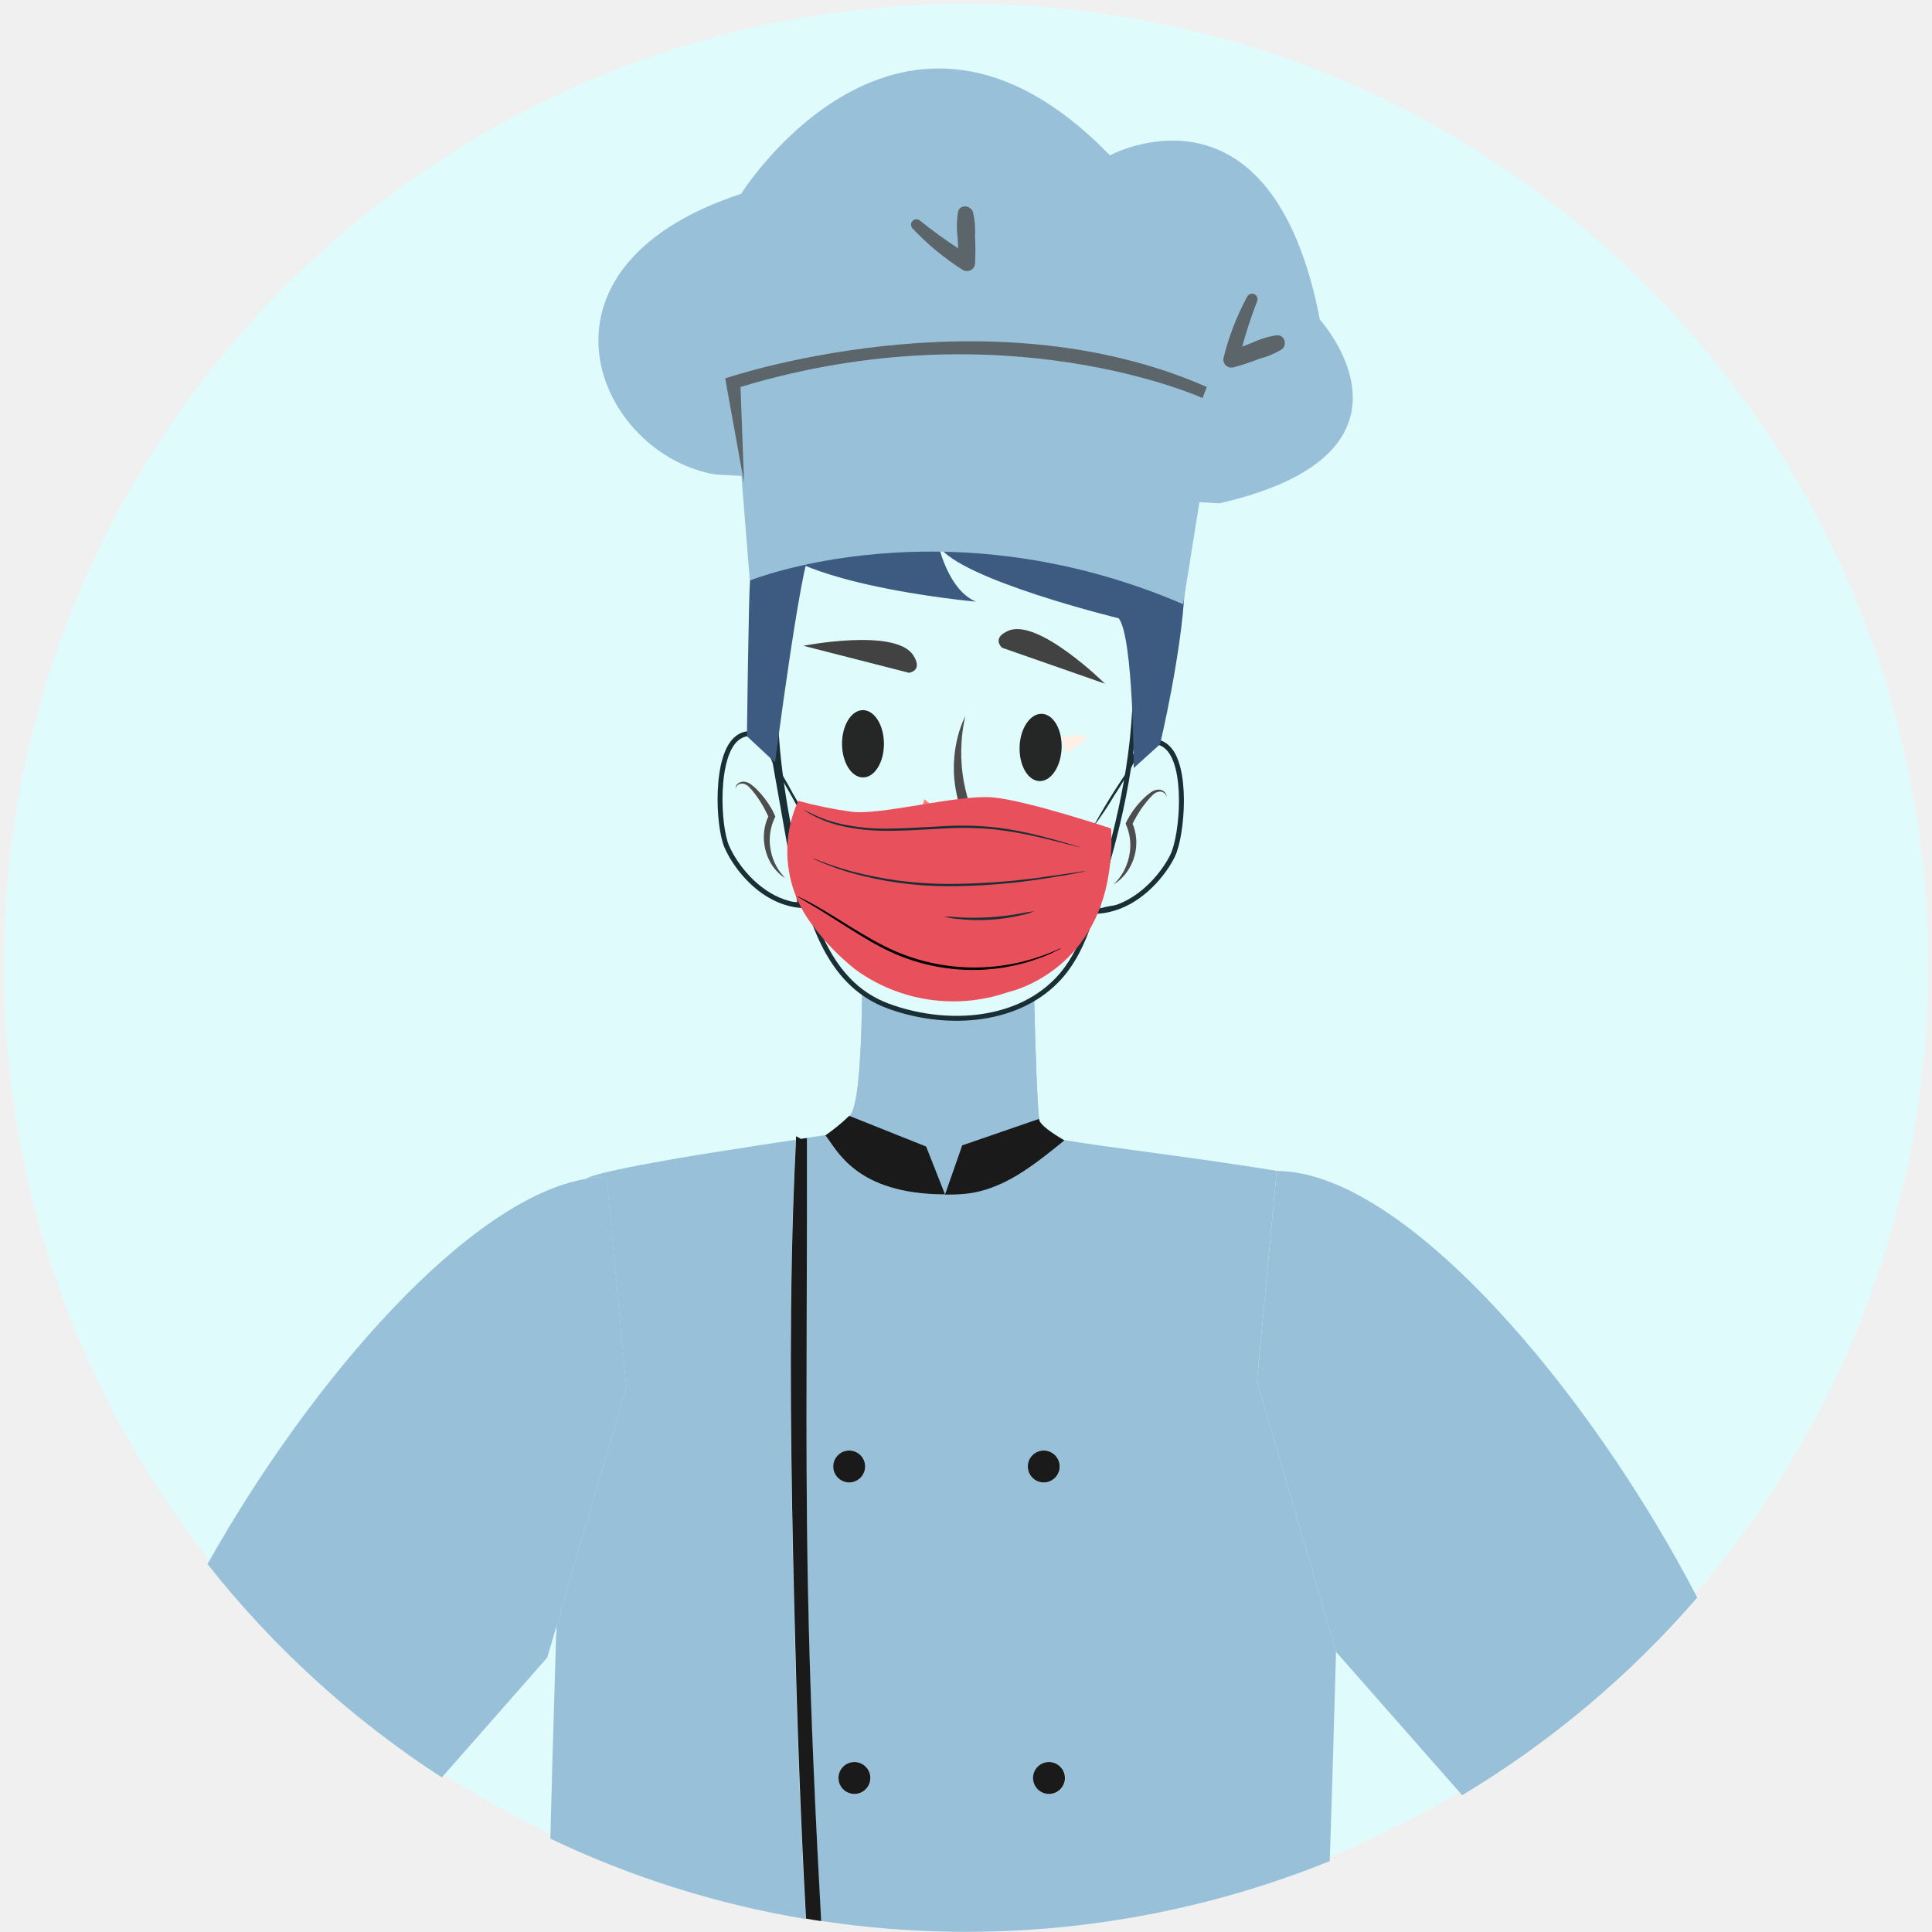
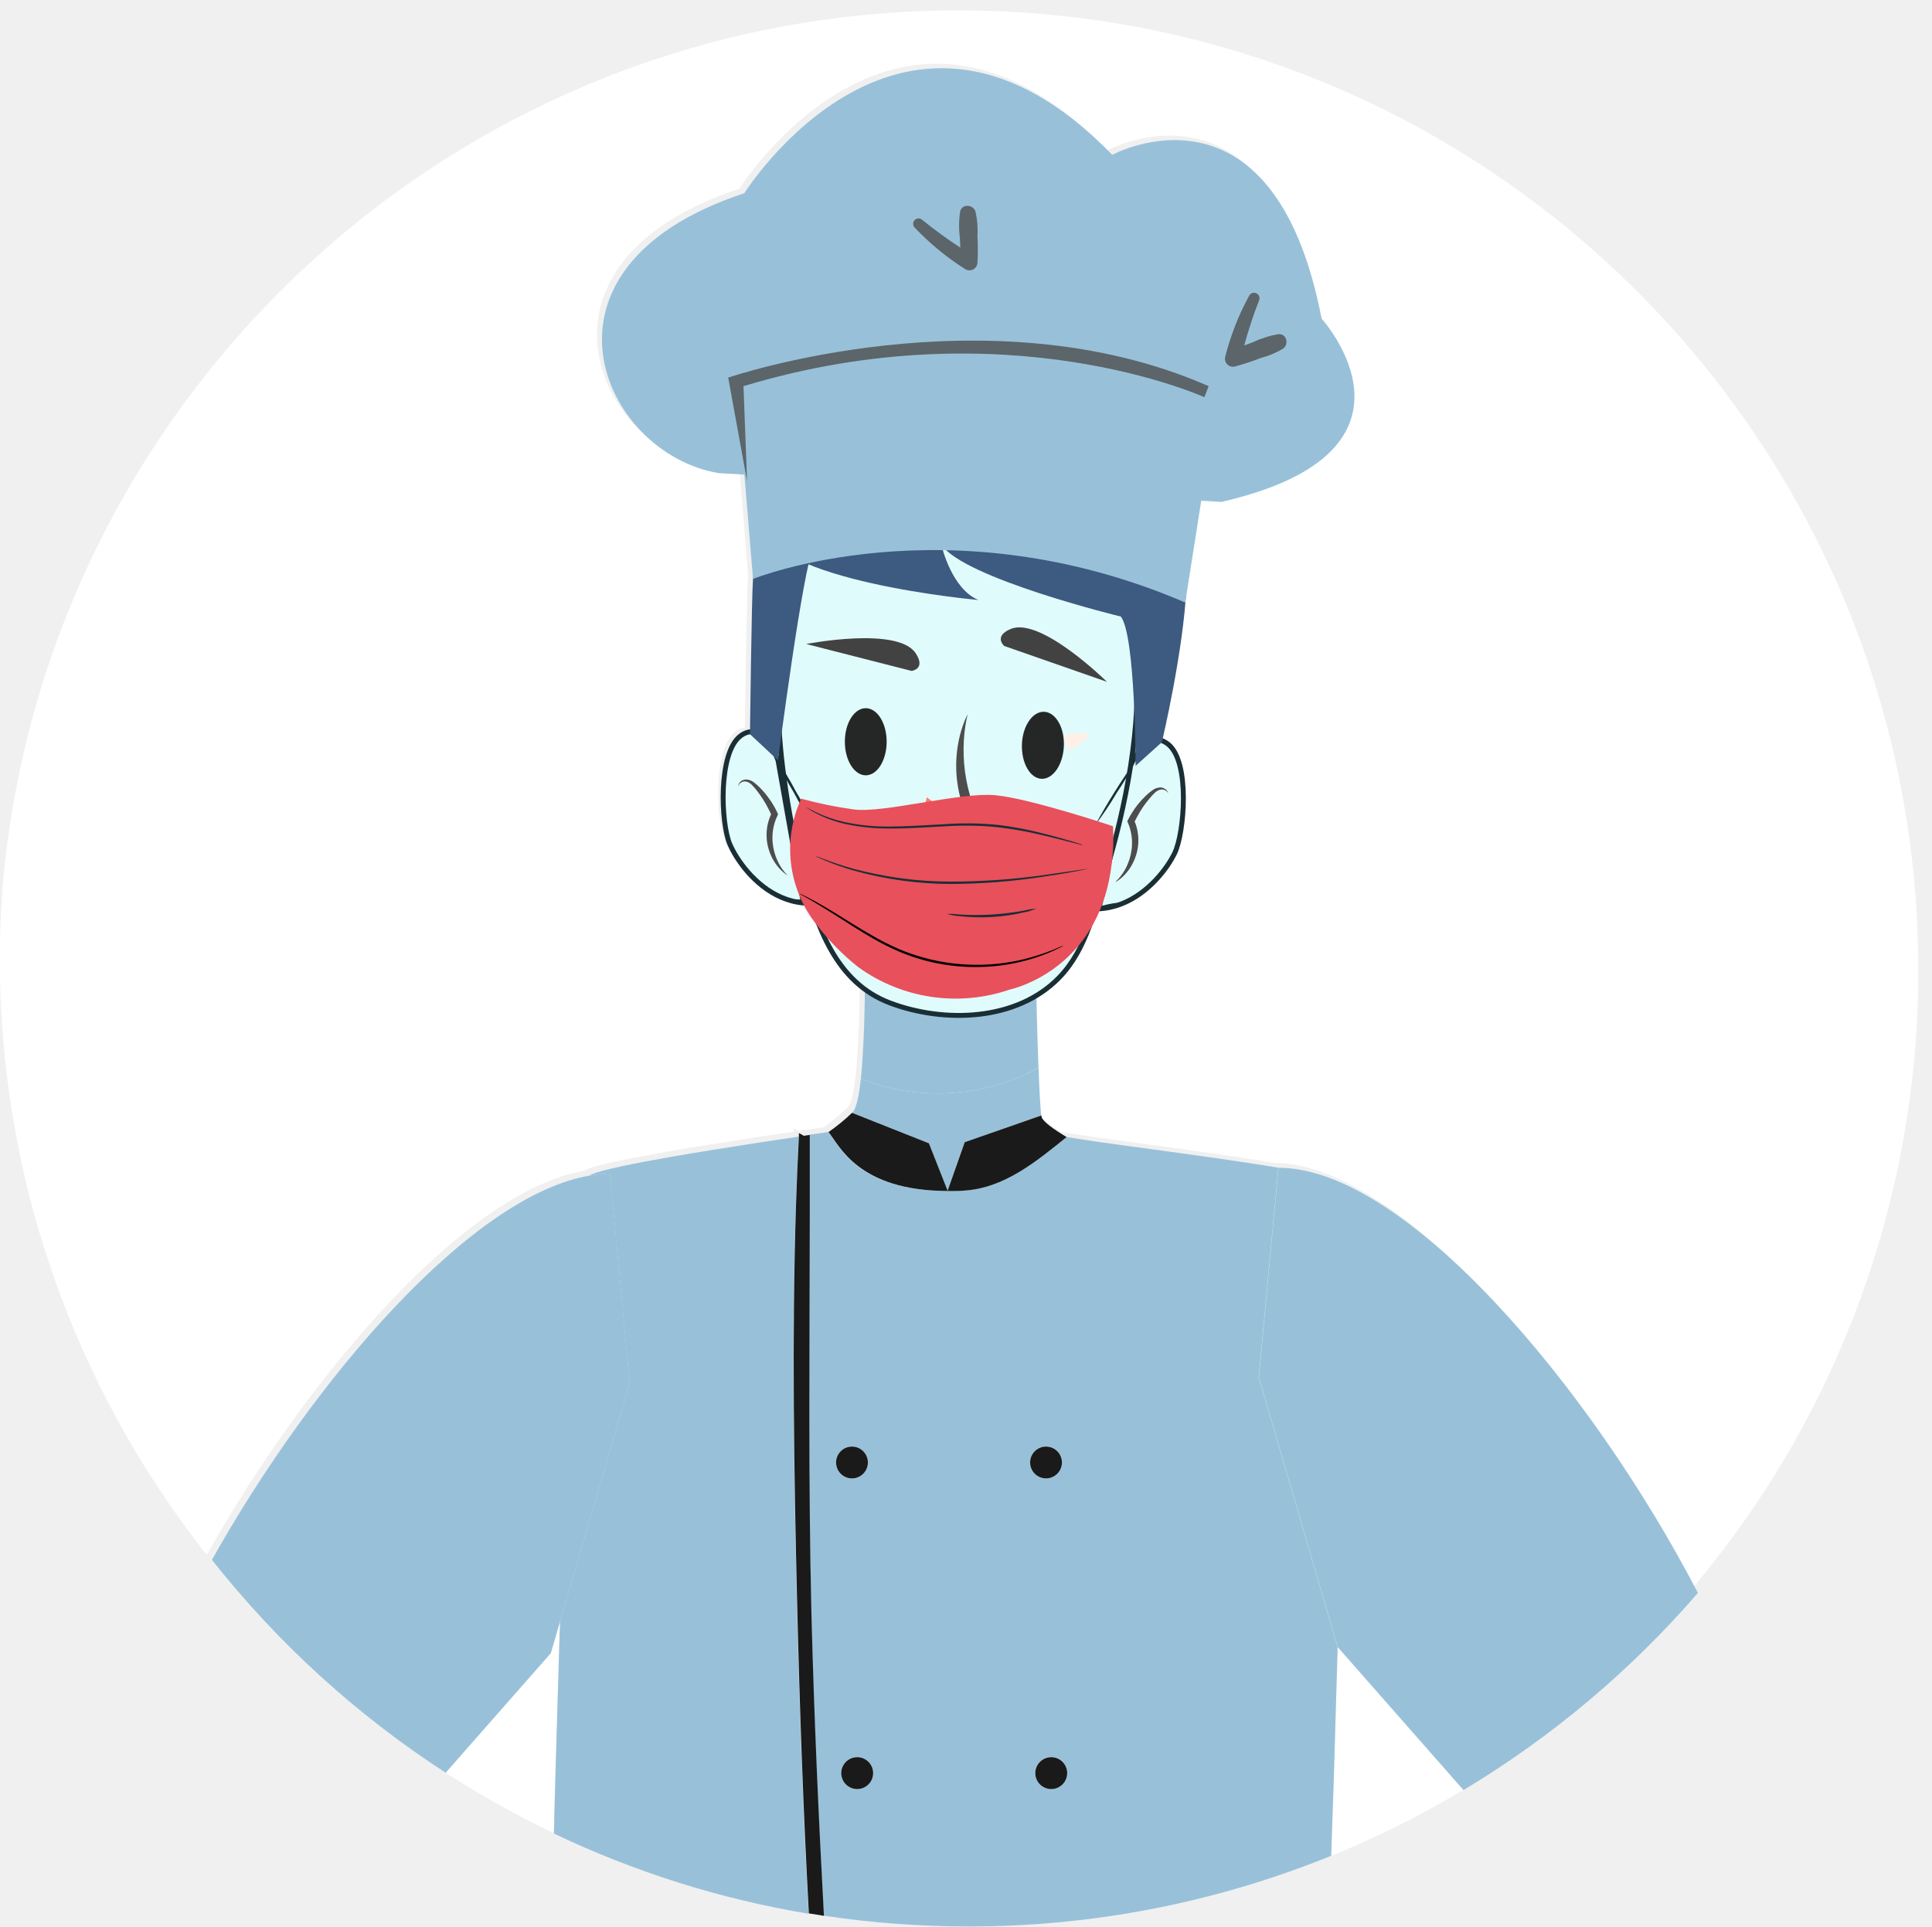
- <svg xmlns="http://www.w3.org/2000/svg" id="Layer_1" data-name="Layer 1" viewBox="0 0 392.37 392.37">
+ <svg xmlns="http://www.w3.org/2000/svg" id="Layer_1" data-name="Layer 1" viewBox="0 0 393.37 392.37">
  <defs>
-     <style>.cls-1,.cls-3{fill:#e0fbfc;}.cls-2{fill:#98c1d9;}.cls-3{stroke:#1a2e35;stroke-miterlimit:10;}.cls-11,.cls-4{fill:#4d4d4d;}.cls-5{fill:#fff;}.cls-6{fill:#252727;}.cls-7{fill:#fff0e7;}.cls-8{fill:#424242;}.cls-9{fill:#ff7d6f;}.cls-10{fill:#3d5a80;}.cls-11{opacity:0.8;}.cls-12{fill:#1a2e35;}.cls-13{fill:#f5f5f5;}.cls-14{fill:#e8505b;}.cls-15{fill:none;}.cls-16{fill:#1a1a1a;}</style>
+     <style>.cls-1{fill:#fff;}.cls-2{fill:none;}.cls-3{fill:#98c1d9;}.cls-4{fill:#1a1a1a;}.cls-5{fill:#e0fbfc;stroke:#1a2e35;stroke-miterlimit:10;}.cls-12,.cls-6{fill:#4d4d4d;}.cls-7{fill:#252727;}.cls-8{fill:#fff0e7;}.cls-9{fill:#424242;}.cls-10{fill:#ff7d6f;}.cls-11{fill:#3d5a80;}.cls-12{opacity:0.8;}.cls-13{fill:#1a2e35;}.cls-14{fill:#f5f5f5;}.cls-15{fill:#e8505b;}</style>
  </defs>
-   <circle class="cls-1" cx="196.19" cy="196.19" r="195.4" />
-   <path class="cls-2" d="M622,474.38c-23.87-4-40.74-41.88,5.23-57,0,0,32.36-51.65,74.91-7.81,0,0,32.76-17.81,42.63,33.36,0,0,24.53,27-20.39,37.31Z" transform="translate(-476.72 -378.02)" />
-   <path class="cls-3" d="M699.47,563.1c6.41-.34,11.27-4.92,13.94-8.83a20.06,20.06,0,0,0,1.46-2.48c2-4.11,3.21-18.61-1.32-22.21-3.17-2.51-5.72.8-7,3h0a16.22,16.22,0,0,0-.83,1.68Z" transform="translate(-476.72 -378.02)" />
-   <path class="cls-4" d="M702.86,557.65l.21-.14c.14-.09.36-.22.62-.42a9.42,9.42,0,0,0,1.91-2,10.66,10.66,0,0,0,1.67-3.81,10.08,10.08,0,0,0-.23-5.14,4.57,4.57,0,0,0-.24-.65l-.06-.16v0h0s0,0,0,0l.06-.14.14-.27.28-.53a22.63,22.63,0,0,1,1.2-2c.42-.61.84-1.16,1.26-1.67a12.37,12.37,0,0,1,1.23-1.32,2.31,2.31,0,0,1,1.22-.61,1.52,1.52,0,0,1,1,.26,1.19,1.19,0,0,1,.43.54,2.12,2.12,0,0,1,.05.25,1.71,1.71,0,0,0,0-.26,1.19,1.19,0,0,0-.35-.68,1.74,1.74,0,0,0-1.14-.52,2.73,2.73,0,0,0-1.6.5,10.32,10.32,0,0,0-1.49,1.23,19.88,19.88,0,0,0-1.49,1.62,18,18,0,0,0-1.4,2c-.11.18-.22.37-.32.56l-.16.28-.2.41-.14.28a1.82,1.82,0,0,0,.11.3l.17.42a4.77,4.77,0,0,1,.2.57,10.52,10.52,0,0,1,.38,4.55,11.59,11.59,0,0,1-1.14,3.66,10.73,10.73,0,0,1-1.49,2.18c-.21.24-.4.4-.51.53Z" transform="translate(-476.72 -378.02)" />
-   <path class="cls-3" d="M639.27,561.91c-6.38-.59-11.06-5.37-13.57-9.37a20.2,20.2,0,0,1-1.36-2.54c-1.85-4.18-2.48-18.73,2.19-22.14,3.27-2.39,5.69,1,6.84,3.29h0a14.17,14.17,0,0,1,.76,1.71Z" transform="translate(-476.72 -378.02)" />
-   <path class="cls-4" d="M636.11,556.33l-.21-.15c-.14-.1-.35-.23-.6-.44a9.72,9.72,0,0,1-1.83-2.07A10.58,10.58,0,0,1,632,549.8a10.19,10.19,0,0,1,.42-5.13,5.11,5.11,0,0,1,.27-.64l.07-.16v0h0s0,0,0,0l-.06-.14-.13-.28c-.08-.18-.17-.36-.26-.54a22.21,22.21,0,0,0-1.12-2c-.39-.62-.79-1.2-1.19-1.72a12,12,0,0,0-1.17-1.36,2.34,2.34,0,0,0-1.2-.66,1.5,1.5,0,0,0-1,.22,1.15,1.15,0,0,0-.45.52,1.56,1.56,0,0,0-.06.24,1.26,1.26,0,0,1,0-.26,1.15,1.15,0,0,1,.37-.66,1.8,1.8,0,0,1,1.16-.47,2.7,2.7,0,0,1,1.58.56,10,10,0,0,1,1.44,1.29,17.49,17.49,0,0,1,1.43,1.67,19.52,19.52,0,0,1,1.32,2l.3.57.14.29.19.41.13.29a2.52,2.52,0,0,1-.12.29l-.19.42a4.66,4.66,0,0,0-.22.56,10.62,10.62,0,0,0-.56,4.54,11.42,11.42,0,0,0,1,3.69,10.57,10.57,0,0,0,1.41,2.24c.19.25.37.42.48.55Z" transform="translate(-476.72 -378.02)" />
-   <path class="cls-2" d="M692.91,609.58c-6.24,5-12.8,10.45-21,10.91-1.13.07-2.2.09-3.24.09-18.22,0-22-9.17-24.28-12a39.41,39.41,0,0,0,4.79-3.91l.05-.05c.82-.54,1.41-3.31,1.78-6.9.92-8.49.83-21.71.83-21.71l34.79.35s.24,10.65.57,19.1c.17,4.52.37,8.44.56,9.71a2,2,0,0,0,.09.37C688.17,606.49,690.06,607.91,692.91,609.58Z" transform="translate(-476.72 -378.02)" />
-   <path class="cls-2" d="M651,597.74a43,43,0,0,0,36.18-2.27c-.32-8.45-.55-19.1-.55-19.1L651.8,576S651.9,589.25,651,597.74Z" transform="translate(-476.72 -378.02)" />
-   <path class="cls-3" d="M635.37,536.62a162.57,162.57,0,0,0,3.82,19.32c2.8,10.71,6.68,22.18,17.76,26.34s25.75,3.76,34.43-5.19c5.58-5.76,7.29-14.06,9.54-21.53,7.85-25.93,13.77-66.59-16.15-80.54-10.65-5-24.45-6.22-34.75.32-9,5.72-13.21,15.67-14.72,26.05A127.53,127.53,0,0,0,635.37,536.62Z" transform="translate(-476.72 -378.02)" />
-   <path class="cls-5" d="M651.57,556.19s14.21-3.16,36.14,3.9c0,0-7.25,15-20.26,12.8S651.57,556.19,651.57,556.19Z" transform="translate(-476.72 -378.02)" />
-   <path class="cls-6" d="M692.32,530c-.15,3.77-2.18,6.75-4.53,6.65s-4.13-3.23-4-7,2.19-6.75,4.53-6.66S692.48,526.2,692.32,530Z" transform="translate(-476.72 -378.02)" />
-   <path class="cls-7" d="M692.2,527.81a9.75,9.75,0,0,1,5.32-.18,9.78,9.78,0,0,1-4.23,3.22" transform="translate(-476.72 -378.02)" />
-   <path class="cls-6" d="M647.73,529.09c0,3.77,1.92,6.83,4.27,6.82s4.25-3.07,4.24-6.84-1.92-6.83-4.27-6.83S647.72,525.31,647.73,529.09Z" transform="translate(-476.72 -378.02)" />
-   <path class="cls-7" d="M652,530.33" transform="translate(-476.72 -378.02)" />
-   <path class="cls-7" d="M642.63,526.54" transform="translate(-476.72 -378.02)" />
-   <path class="cls-8" d="M701.13,516.87s-13.5-13.34-19.6-10.76c-3.56,1.51-1.3,3.46-1.3,3.46Z" transform="translate(-476.72 -378.02)" />
-   <path class="cls-8" d="M639.87,509.17s18.63-3.64,22.29,1.88c2.13,3.23-.83,3.61-.83,3.61Z" transform="translate(-476.72 -378.02)" />
-   <path class="cls-9" d="M675.73,548l-1.93-3.86a16,16,0,0,1-9.35-3.8,12,12,0,0,0-.53,3.29,4.61,4.61,0,0,0,1.11,3.08,5.82,5.82,0,0,0,2.72,1.43A14.35,14.35,0,0,0,675.73,548Z" transform="translate(-476.72 -378.02)" />
-   <path class="cls-4" d="M664.46,546.56a10.53,10.53,0,0,0,1.21.86,12.71,12.71,0,0,0,3.79,1.55,13.21,13.21,0,0,0,2.87.34,12.84,12.84,0,0,0,4.13-.64l.37-.1c.06,0,.16,0,.17-.06l-.08-.15-.35-.61-.73-1.29a4.76,4.76,0,0,1-.27-.5l-.19-.39-.39-.77c-.47-1.08-1-2.19-1.33-3.37A33,33,0,0,1,672,528.81a31.09,31.09,0,0,1,.47-3.94c.19-.91.29-1.44.29-1.44l-.6,1.35a24.45,24.45,0,0,0-1.17,3.89,25.57,25.57,0,0,0,2.28,17l.85,1.47c0,.09.29.32.23.35a7.32,7.32,0,0,1-2.06.44,13.07,13.07,0,0,1-2.64,0,14.14,14.14,0,0,1-3.81-.82C664.93,546.8,664.46,546.56,664.46,546.56Z" transform="translate(-476.72 -378.02)" />
-   <path class="cls-10" d="M630.88,484.59c1,11.78,44.06,15.62,44.06,15.62-5.42-2.22-7.45-10.75-7.57-11.28,4.48,6.86,36.55,14.66,36.55,14.66,3,3.84,3.05,30.41,3.05,30.41l5.35-4.84s4.43-18.6,5-31.65c.2-5-.17-9.26-1.61-11.24-5.17-7.08-23-17-40.48-20.74-14.43-3.08-35.85,3.88-42.36,13A9.14,9.14,0,0,0,630.88,484.59Z" transform="translate(-476.72 -378.02)" />
-   <path class="cls-10" d="M633.88,484.85s-4.56,7.49-4.84,11.07-.63,31.61-.63,31.61l5.72,5.34s5.08-39.52,7.26-43.47S633.88,484.85,633.88,484.85Z" transform="translate(-476.72 -378.02)" />
-   <path class="cls-2" d="M629,495.92s39.54-16,88,4.8L723,463.2s-52.26-24.22-96.92-3.73Z" transform="translate(-476.72 -378.02)" />
-   <path class="cls-11" d="M627.82,476,624,454.87s52.78-18.06,97.81,1.74l-.87,2.25s-40.38-18.4-93.83-2.25l.72,19.37Z" transform="translate(-476.72 -378.02)" />
-   <path class="cls-11" d="M737,449a17.61,17.61,0,0,1-4.58,1.91,47.17,47.17,0,0,1-5.16,1.7,1.63,1.63,0,0,1-2.06-1.88A53.24,53.24,0,0,1,730,438.28a1.1,1.1,0,0,1,2,1,93.26,93.26,0,0,0-3,9.12l1.85-.7a19,19,0,0,1,5.14-1.6C737.7,446,738.19,448.16,737,449Z" transform="translate(-476.72 -378.02)" />
-   <path class="cls-11" d="M674.33,421.12a17.36,17.36,0,0,1,.41,4.94,49.36,49.36,0,0,1,0,5.44,1.64,1.64,0,0,1-2.43,1.38A53,53,0,0,1,662,424.36a1.1,1.1,0,0,1,1.55-1.55,90.18,90.18,0,0,0,7.76,5.64l-.09-2a19,19,0,0,1,.06-5.38C671.62,419.45,673.88,419.67,674.33,421.12Z" transform="translate(-476.72 -378.02)" />
-   <path class="cls-12" d="M641.41,546.17a64.22,64.22,0,0,1-4.08-6.75,65.48,65.48,0,0,1-3.66-7,65.07,65.07,0,0,1,4.08,6.76A68.29,68.29,0,0,1,641.41,546.17Z" transform="translate(-476.72 -378.02)" />
-   <path class="cls-12" d="M643.87,562.06a17.55,17.55,0,0,1-4.17-.19,18.15,18.15,0,0,1-4.13-.66,18.21,18.21,0,0,1,4.17.19A18.83,18.83,0,0,1,643.87,562.06Z" transform="translate(-476.72 -378.02)" />
-   <path class="cls-12" d="M698.7,546a65.68,65.68,0,0,0,4.4-6.55,66.82,66.82,0,0,0,4-6.81A131.15,131.15,0,0,0,698.7,546Z" transform="translate(-476.72 -378.02)" />
-   <path class="cls-12" d="M695.34,564.12a19.2,19.2,0,0,0,4.09-.9,18.58,18.58,0,0,0,4-1.37,18.89,18.89,0,0,0-4.09.91A18.26,18.26,0,0,0,695.34,564.12Z" transform="translate(-476.72 -378.02)" />
-   <path class="cls-13" d="M702.38,566.54" transform="translate(-476.72 -378.02)" />
-   <path class="cls-14" d="M638.84,540.67h0a24.59,24.59,0,0,0,3.06,25.46,47.19,47.19,0,0,0,8.57,8.81,33.82,33.82,0,0,0,30.92,4.59s15.38-3.14,19.84-20.73a43.12,43.12,0,0,0,1.15-12.52s-16.91-5.66-24-6.31-22.8,3.71-28.78,2.9A84,84,0,0,1,638.84,540.67Z" transform="translate(-476.72 -378.02)" />
-   <path d="M692.24,570.6a3.44,3.44,0,0,1-.51.29l-1.52.75A39.16,39.16,0,0,1,675.29,575a40.12,40.12,0,0,1-16.69-3.21,49.76,49.76,0,0,1-4.9-2.47c-3-1.73-5.68-3.48-7.91-4.89s-4.06-2.53-5.34-3.25L639,560.3a2.22,2.22,0,0,1-.51-.32,4.14,4.14,0,0,1,.55.23c.35.16.87.41,1.52.75,1.31.68,3.17,1.74,5.42,3.13s4.91,3.09,7.94,4.79a52.62,52.62,0,0,0,4.87,2.43,42.15,42.15,0,0,0,5.49,1.87,40.82,40.82,0,0,0,20,.17,42.68,42.68,0,0,0,5.85-1.89l1.55-.66A2,2,0,0,1,692.24,570.6Z" transform="translate(-476.72 -378.02)" />
-   <path class="cls-12" d="M697.2,554.94a2.29,2.29,0,0,1-.56.15l-1.61.32c-1.4.27-3.43.63-5.95,1A125.54,125.54,0,0,1,669.2,558a73.2,73.2,0,0,1-19.73-2.74,54.22,54.22,0,0,1-5.7-2c-.66-.27-1.16-.52-1.5-.67a2.7,2.7,0,0,1-.51-.27,2.52,2.52,0,0,1,.55.18c.35.13.86.35,1.53.59,1.33.51,3.27,1.18,5.72,1.86a77.3,77.3,0,0,0,19.65,2.59A138.17,138.17,0,0,0,689,556.09l6-.86,1.63-.24A4.76,4.76,0,0,1,697.2,554.94Z" transform="translate(-476.72 -378.02)" />
-   <path class="cls-12" d="M696.18,550.11a2.21,2.21,0,0,1-.58-.11l-1.63-.4c-1.41-.36-3.44-.91-6-1.5a80.52,80.52,0,0,0-9-1.61,65.83,65.83,0,0,0-11.14-.18c-4,.21-7.75.48-11.2.43a40,40,0,0,1-9.11-1,24.64,24.64,0,0,1-5.79-2.15c-.64-.36-1.13-.64-1.45-.87a2.7,2.7,0,0,1-.47-.34s.7.4,2,1a26.38,26.38,0,0,0,5.79,2,41.53,41.53,0,0,0,9,.93c3.43,0,7.2-.26,11.17-.47a63.56,63.56,0,0,1,11.22.23,70.62,70.62,0,0,1,9,1.72c2.53.63,4.55,1.22,5.94,1.64l1.61.49A4.47,4.47,0,0,1,696.18,550.11Z" transform="translate(-476.72 -378.02)" />
-   <path class="cls-12" d="M686.75,563.08a12.15,12.15,0,0,1-2.6.8,38.31,38.31,0,0,1-13,.76,11.05,11.05,0,0,1-2.67-.49,23.46,23.46,0,0,1,2.7.16,52.84,52.84,0,0,0,6.5,0,53.79,53.79,0,0,0,6.44-.79A20.72,20.72,0,0,1,686.75,563.08Z" transform="translate(-476.72 -378.02)" />
-   <path class="cls-15" d="M747.32,739c-.13,3.65-.24,7.29-.35,10.93q-.09,3-.2,6a194.91,194.91,0,0,0,26.89-13.43l-25.6-29.1C747.82,721.86,747.58,730.46,747.32,739Z" transform="translate(-476.72 -378.02)" />
-   <path class="cls-15" d="M595.83,617.41a.71.71,0,0,1,.22-.21c2-.91,8.69-2.28,16.68-3.68,5-.87,10.45-1.74,15.59-2.52l2.46-.39c2.7-.42,5.27-.81,7.57-1.13,0-.22,0-.46,0-.7.3.15.63.35,1,.54.41-.06.82-.13,1.22-.17,1.41-.22,2.67-.39,3.78-.55a39.41,39.41,0,0,0,4.79-3.91l.05-.05c.82-.54,1.41-3.31,1.78-6.9.45-4.14.65-9.39.75-13.69,0-1.73.06-3.29.07-4.58-4.09-3-6.84-7.31-8.88-12.07-.34-.42-.69-.84-1-1.27a24.61,24.61,0,0,1-2.7-4.23,13.56,13.56,0,0,1-1.82-.31,5.77,5.77,0,0,1-1.81-.38s.1-.05.26-.06c-4.64-1.62-8.1-5.37-10.13-8.61a20.2,20.2,0,0,1-1.36-2.54c-1.85-4.18-2.48-18.73,2.19-22.14a4,4,0,0,1,1.89-.79c0-3.59.35-27.83.62-31.15l-1.73-21.24-5.28-.3c-23.87-4-40.74-41.88,5.23-57,0,0,32.36-51.65,74.91-7.81,0,0,32.76-17.81,42.63,33.36,0,0,24.53,27-20.39,37.31l-4.06-.23-3.27,20.72c-.93,11.74-4.21,26.1-4.7,28.19a4.52,4.52,0,0,1,1.17.69c4.53,3.6,3.34,18.1,1.32,22.21a20.06,20.06,0,0,1-1.46,2.48c-2.6,3.8-7.27,8.22-13.41,8.78l-.18.05a28.92,28.92,0,0,1-3.26,5.93,26.73,26.73,0,0,1-5.18,8.06,22.83,22.83,0,0,1-4.67,3.67c0,1.12.06,2.41.1,3.79.1,3.39.22,7.35.36,10.93.17,4.52.37,8.44.56,9.71a2,2,0,0,0,.09.37c.35.93,2.23,2.34,5.06,4h0c1.61.28,4,.65,6.86,1.07h0l4.94.67,6.06.83c8.48,1.16,18.05,2.47,25.33,3.71,25.81.08,63.45,44.52,85.3,86.58a195.46,195.46,0,0,0,47.69-128.21C869.09,465.86,781.25,378,672.9,378S476.72,465.86,476.72,574.21a195.28,195.28,0,0,0,42.12,121.46C539.88,658.28,572,621.35,595.83,617.41Z" transform="translate(-476.72 -378.02)" />
-   <path class="cls-15" d="M588.93,735.9c.22-7.92.46-15.83.7-23.58,0-.67,0-1.33.07-2s0-1.43.07-2.15l-1.91,6.5L566.45,739a196.44,196.44,0,0,0,22.07,12.34c0-1.5.07-3,.11-4.51C588.74,743.22,588.85,739.56,588.93,735.9Z" transform="translate(-476.72 -378.02)" />
-   <path class="cls-2" d="M747.32,739c.26-8.58.5-17.18.74-25.58L732,658.5l4-42.67h.08c-7.28-1.24-16.85-2.55-25.33-3.71l-6.06-.83-4.94-.67h0c-2.87-.42-5.25-.79-6.86-1.07h0l0,0c-6.24,5-12.8,10.45-21,10.91-1.13.07-2.2.09-3.24.09-18.22,0-22-9.17-24.28-12-1.11.16-2.37.33-3.78.55,0,.87,0,1.72,0,2.57,0,4.7,0,9.4,0,14.11,0,27.12-.33,54.16.32,81.46.49,20.36,1.43,40.63,2.54,60.9A197.06,197.06,0,0,0,746.77,756q.11-3,.2-6C747.08,746.33,747.19,742.69,747.32,739ZM646,675.85a3.24,3.24,0,1,1,3.24,3.24A3.24,3.24,0,0,1,646,675.85Zm4.3,66.5a3.24,3.24,0,1,1,3.24-3.24A3.24,3.24,0,0,1,650.25,742.35Zm35.21-66.5a3.24,3.24,0,1,1,3.24,3.24A3.24,3.24,0,0,1,685.46,675.85Zm4.3,66.5a3.24,3.24,0,1,1,3.24-3.24A3.24,3.24,0,0,1,689.76,742.35Z" transform="translate(-476.72 -378.02)" />
-   <path class="cls-2" d="M637.77,623.5q.22-7.07.58-14c-2.3.32-4.87.71-7.57,1.13l-2.46.39c-5.14.78-10.63,1.65-15.59,2.52-8,1.4-14.67,2.77-16.68,3.68a.71.71,0,0,0-.22.21,25,25,0,0,1,4.07-.36l4,42.67-14.16,48.45c0,.72,0,1.43-.07,2.15s-.05,1.33-.07,2c-.24,7.75-.48,15.66-.7,23.58-.08,3.66-.19,7.32-.3,11,0,1.51-.08,3-.11,4.51a194.58,194.58,0,0,0,51.86,16.33c-1.15-21-1.87-42.07-2.37-62.9C637.35,677.84,636.92,650.27,637.77,623.5Z" transform="translate(-476.72 -378.02)" />
-   <path class="cls-16" d="M640.6,625.83c0-4.71,0-9.41,0-14.11,0-.85,0-1.7,0-2.57-.4,0-.81.11-1.22.17-.33-.19-.66-.39-1-.54,0,.24,0,.48,0,.7q-.35,6.94-.58,14c-.85,26.77-.42,54.34.24,81.29.5,20.83,1.22,41.9,2.37,62.9,1,.18,2,.35,3.08.5-1.11-20.27-2.05-40.54-2.54-60.9C640.27,680,640.58,653,640.6,625.83Z" transform="translate(-476.72 -378.02)" />
-   <path class="cls-2" d="M664.81,610.87l3.83,9.71,3.5-10,15.59-5.44c-.19-1.27-.39-5.19-.56-9.71-.14-3.58-.26-7.54-.36-10.93.09,3.39.21,7.35.35,10.92A43,43,0,0,1,651,597.74c.45-4.14.66-9.39.75-13.69-.1,4.3-.3,9.55-.75,13.69-.37,3.59-1,6.36-1.78,6.9Z" transform="translate(-476.72 -378.02)" />
-   <path class="cls-16" d="M668.64,620.58l-3.83-9.71-15.61-6.23-.05.05a39.41,39.41,0,0,1-4.79,3.91C646.65,611.41,650.42,620.56,668.64,620.58Z" transform="translate(-476.72 -378.02)" />
-   <path class="cls-16" d="M672.14,610.63l-3.5,10c1,0,2.11,0,3.24-.09,8.23-.46,14.79-5.9,21-10.91l0,0c-2.83-1.66-4.71-3.07-5.06-4a2,2,0,0,1-.09-.37Z" transform="translate(-476.72 -378.02)" />
-   <path class="cls-16" d="M652.43,675.85a3.24,3.24,0,1,0-3.24,3.24A3.24,3.24,0,0,0,652.43,675.85Z" transform="translate(-476.72 -378.02)" />
-   <path class="cls-16" d="M691.94,675.85a3.24,3.24,0,1,0-3.24,3.24A3.24,3.24,0,0,0,691.94,675.85Z" transform="translate(-476.72 -378.02)" />
-   <path class="cls-16" d="M650.25,735.87a3.24,3.24,0,1,0,3.24,3.24A3.24,3.24,0,0,0,650.25,735.87Z" transform="translate(-476.72 -378.02)" />
-   <path class="cls-16" d="M689.76,735.87a3.24,3.24,0,1,0,3.24,3.24A3.24,3.24,0,0,0,689.76,735.87Z" transform="translate(-476.72 -378.02)" />
-   <path class="cls-2" d="M736.1,615.84H736l-4,42.67,16.07,55,25.6,29.1a197.13,197.13,0,0,0,47.74-40.14C799.55,660.36,761.91,615.92,736.1,615.84Z" transform="translate(-476.72 -378.02)" />
-   <path class="cls-2" d="M589.77,708.17l14.16-48.45-4-42.67a25,25,0,0,0-4.07.36c-23.88,3.94-56,40.87-77,78.26A197.21,197.21,0,0,0,566.45,739l21.41-24.35Z" transform="translate(-476.72 -378.02)" />
+   <path class="cls-1" d="M916.74,644.38a.54.54,0,0,1,.22-.21c2-.92,8.69-2.29,16.68-3.68,5-.87,10.45-1.74,15.58-2.53l2.46-.39c2.7-.41,5.27-.8,7.58-1.13,0-.22,0-.46,0-.7.31.16.64.35,1,.55l1.22-.18,3.79-.54a38.3,38.3,0,0,0,4.79-3.92l0,0c.83-.55,1.42-3.31,1.79-6.9.44-4.14.65-9.4.75-13.7,0-1.72.05-3.29.06-4.57-4.08-3-6.84-7.31-8.87-12.08-.35-.41-.69-.84-1-1.26a24.55,24.55,0,0,1-2.69-4.23,15.53,15.53,0,0,1-1.83-.31,5.92,5.92,0,0,1-1.81-.39s.11,0,.26,0c-4.63-1.62-8.09-5.37-10.13-8.62a20.83,20.83,0,0,1-1.36-2.54c-1.85-4.18-2.47-18.72,2.2-22.14a3.87,3.87,0,0,1,1.88-.78c0-3.59.36-27.84.62-31.15l-1.73-21.25-5.28-.3c-23.86-4-40.74-41.88,5.24-57,0,0,32.36-51.65,74.91-7.82,0,0,32.76-17.81,42.63,33.36,0,0,24.53,27-20.39,37.32l-4.07-.24L1038,527.67c-.93,11.73-4.21,26.09-4.7,28.19a4.52,4.52,0,0,1,1.17.69c4.53,3.59,3.33,18.1,1.32,22.21a20.83,20.83,0,0,1-1.46,2.48c-2.6,3.79-7.27,8.22-13.42,8.78l-.18.05a28.63,28.63,0,0,1-3.26,5.92,26.39,26.39,0,0,1-5.17,8.06,23,23,0,0,1-4.67,3.67c0,1.13.06,2.42.1,3.8.09,3.39.21,7.35.35,10.92.18,4.53.37,8.45.57,9.71a1.79,1.79,0,0,0,.08.37c.35.93,2.23,2.34,5.06,4h0c1.61.28,4,.65,6.86,1.06h0l4.94.68,6.05.83c8.49,1.15,18,2.47,25.33,3.7,25.81.09,63.44,44.51,85.29,86.56a194.59,194.59,0,0,0,45.94-125.85c0-107.91-87.48-195.39-195.4-195.39-102.34,0-186.3,78.69-194.69,178.86q-.51,7-.52,14.19a195.39,195.39,0,0,0,42.12,121.47C860.78,685.25,892.86,648.32,916.74,644.38Z" transform="translate(-797.62 -405.99)" />
+   <path class="cls-2" d="M993.83,409.12c107.92,0,195.4,87.48,195.4,195.39a194.59,194.59,0,0,1-45.94,125.85v0A195.38,195.38,0,0,0,1191,602.17C1191,493.82,1103.16,406,994.81,406c-103.58,0-188.4,80.27-195.67,182C807.53,487.81,891.49,409.12,993.83,409.12Z" transform="translate(-797.62 -405.99)" />
+   <path class="cls-1" d="M910.84,763.87c.22-7.93.46-15.83.7-23.58,0-.68,0-1.33.06-2s0-1.43.07-2.14l-1.9,6.5L888.36,767a196.23,196.23,0,0,0,22.06,12.33c0-1.5.08-3,.11-4.5C910.64,771.18,910.75,767.52,910.84,763.87Z" transform="translate(-797.62 -405.99)" />
+   <path class="cls-1" d="M1069.23,767c-.13,3.66-.24,7.29-.35,10.93q-.11,3-.2,6a196,196,0,0,0,26.89-13.43L1070,741.42C1069.73,749.82,1069.49,758.42,1069.23,767Z" transform="translate(-797.62 -405.99)" />
+   <path class="cls-3" d="M959.67,651.46q.23-7.05.59-14c-2.31.33-4.88.72-7.58,1.13l-2.46.39c-5.13.79-10.62,1.66-15.58,2.53-8,1.39-14.68,2.76-16.68,3.68a.54.54,0,0,0-.22.21,24.8,24.8,0,0,1,4.07-.36l4,42.67-14.17,48.45c0,.71,0,1.43-.07,2.14s0,1.33-.06,2c-.24,7.75-.48,15.65-.7,23.58-.09,3.65-.2,7.31-.31,11,0,1.5-.07,3-.11,4.5a194.67,194.67,0,0,0,51.87,16.34c-1.15-21-1.88-42.07-2.38-62.9C959.26,705.8,958.82,678.24,959.67,651.46Z" transform="translate(-797.62 -405.99)" />
+   <path class="cls-3" d="M1069.23,767c.26-8.58.5-17.18.74-25.58l-16.07-54.95,4-42.67h.07c-7.28-1.23-16.84-2.55-25.33-3.7l-6.05-.83-4.94-.68h0c-2.88-.41-5.25-.78-6.86-1.06h0l0,0c-6.25,5-12.8,10.45-21,10.91-1.13.06-2.2.08-3.25.08-18.22,0-22-9.16-24.27-12l-3.79.54c0,.87,0,1.72,0,2.57,0,4.71,0,9.41,0,14.11,0,27.13-.32,54.17.33,81.47.49,20.36,1.43,40.62,2.53,60.9a198.6,198.6,0,0,0,29.45,2.2,195.75,195.75,0,0,0,73.87-14.4q.09-3,.2-6C1069,774.29,1069.1,770.66,1069.23,767ZM967.85,703.82a3.24,3.24,0,1,1,3.24,3.24A3.24,3.24,0,0,1,967.85,703.82Zm4.31,66.5a3.25,3.25,0,1,1,3.24-3.25A3.26,3.26,0,0,1,972.16,770.32Zm35.2-66.5a3.24,3.24,0,1,1,3.24,3.24A3.24,3.24,0,0,1,1007.36,703.82Zm4.31,66.5a3.25,3.25,0,1,1,3.24-3.25A3.26,3.26,0,0,1,1011.67,770.32Z" transform="translate(-797.62 -405.99)" />
+   <path class="cls-4" d="M962.5,653.79c0-4.7,0-9.4,0-14.11,0-.85,0-1.7,0-2.57l-1.22.18c-.32-.2-.65-.39-1-.55,0,.24,0,.48,0,.7q-.36,7-.59,14c-.85,26.78-.41,54.34.24,81.3.5,20.83,1.23,41.9,2.38,62.9l3.07.5c-1.1-20.28-2-40.54-2.53-60.9C962.18,708,962.48,680.92,962.5,653.79Z" transform="translate(-797.62 -405.99)" />
+   <path class="cls-3" d="M1009.64,633.15c-.2-1.26-.39-5.18-.57-9.71-.14-3.57-.26-7.53-.35-10.92.09,3.38.21,7.34.34,10.91a42.9,42.9,0,0,1-36.17,2.28c.45-4.14.65-9.4.75-13.7-.1,4.3-.31,9.56-.75,13.7-.37,3.59-1,6.35-1.79,6.9l15.61,6.22,3.83,9.71,3.51-9.95Z" transform="translate(-797.62 -405.99)" />
+   <path class="cls-3" d="M1009.06,623.43c-.13-3.57-.25-7.53-.34-10.91,0-1.38-.08-2.67-.1-3.8-8.72,5.26-20.59,5-29.76,1.53a21.65,21.65,0,0,1-5.16-2.81c0,1.28,0,2.85-.06,4.57-.1,4.3-.3,9.56-.75,13.7A42.9,42.9,0,0,0,1009.06,623.43Z" transform="translate(-797.62 -405.99)" />
+   <path class="cls-4" d="M971.1,632.61l0,0a38.3,38.3,0,0,1-4.79,3.92c2.29,2.81,6.05,11.95,24.27,12l-3.83-9.71Z" transform="translate(-797.62 -405.99)" />
+   <path class="cls-4" d="M1009.72,633.52a1.79,1.79,0,0,1-.08-.37l-15.59,5.44-3.51,9.95c1.05,0,2.12,0,3.25-.08,8.23-.46,14.78-5.9,21-10.91l0,0C1012,635.86,1010.07,634.45,1009.72,633.52Z" transform="translate(-797.62 -405.99)" />
+   <path class="cls-4" d="M974.33,703.82a3.24,3.24,0,1,0-3.24,3.24A3.24,3.24,0,0,0,974.33,703.82Z" transform="translate(-797.62 -405.99)" />
+   <path class="cls-4" d="M1013.84,703.82a3.24,3.24,0,1,0-3.24,3.24A3.24,3.24,0,0,0,1013.84,703.82Z" transform="translate(-797.62 -405.99)" />
+   <path class="cls-4" d="M972.16,763.83a3.25,3.25,0,1,0,3.24,3.24A3.25,3.25,0,0,0,972.16,763.83Z" transform="translate(-797.62 -405.99)" />
+   <path class="cls-4" d="M1011.67,763.83a3.25,3.25,0,1,0,3.24,3.24A3.25,3.25,0,0,0,1011.67,763.83Z" transform="translate(-797.62 -405.99)" />
+   <path class="cls-3" d="M1058,643.8h-.07l-4,42.67L1070,741.42l25.6,29.11a197.34,197.34,0,0,0,47.73-40.15v0C1121.44,688.31,1083.81,643.89,1058,643.8Z" transform="translate(-797.62 -405.99)" />
+   <path class="cls-3" d="M911.67,736.14l14.17-48.45-4-42.67a24.8,24.8,0,0,0-4.07.36c-23.88,3.94-56,40.87-77,78.26A197.46,197.46,0,0,0,888.36,767l21.41-24.35Z" transform="translate(-797.62 -405.99)" />
+   <path class="cls-3" d="M943.93,502.34c-23.86-4-40.74-41.88,5.24-57,0,0,32.36-51.65,74.91-7.82,0,0,32.76-17.81,42.63,33.36,0,0,24.53,27-20.39,37.32Z" transform="translate(-797.62 -405.99)" />
+   <path class="cls-5" d="M1021.38,591.07c6.4-.34,11.27-4.93,13.94-8.83a20.83,20.83,0,0,0,1.46-2.48c2-4.11,3.21-18.62-1.32-22.21-3.18-2.52-5.73.8-7,3h0a15.39,15.39,0,0,0-.82,1.69Z" transform="translate(-797.62 -405.99)" />
+   <path class="cls-6" d="M1024.76,585.62l.22-.14c.14-.1.36-.22.61-.42a9.28,9.28,0,0,0,1.91-2,10.69,10.69,0,0,0,1.67-3.8,10.22,10.22,0,0,0-.22-5.15,5.07,5.07,0,0,0-.24-.65l-.07-.16s0,0,0,0h0v0l.07-.14.14-.27c.09-.18.18-.36.28-.53a21.71,21.71,0,0,1,1.2-2c.41-.6.84-1.16,1.26-1.66a11.51,11.51,0,0,1,1.22-1.32,2.31,2.31,0,0,1,1.22-.61,1.54,1.54,0,0,1,1,.26,1.12,1.12,0,0,1,.42.53.6.6,0,0,1,0,.25.66.66,0,0,0,0-.26,1.22,1.22,0,0,0-.35-.68,1.79,1.79,0,0,0-1.14-.52,2.76,2.76,0,0,0-1.6.5,11.13,11.13,0,0,0-1.49,1.24,17.06,17.06,0,0,0-2.89,3.61l-.33.55-.15.29-.21.4-.14.29c0,.09.08.19.11.29l.17.42a3.85,3.85,0,0,1,.2.57,10.58,10.58,0,0,1,.39,4.56,11.7,11.7,0,0,1-1.14,3.65,10.82,10.82,0,0,1-1.5,2.19c-.2.24-.39.4-.5.52Z" transform="translate(-797.62 -405.99)" />
+   <path class="cls-5" d="M961.18,589.88c-6.39-.6-11.06-5.37-13.58-9.38a20.83,20.83,0,0,1-1.36-2.54c-1.85-4.18-2.47-18.72,2.2-22.14,3.27-2.38,5.69,1,6.84,3.3h0a15.52,15.52,0,0,1,.75,1.72Z" transform="translate(-797.62 -405.99)" />
+   <path class="cls-6" d="M958,584.3l-.21-.15c-.13-.1-.35-.24-.59-.45a9.22,9.22,0,0,1-1.83-2.07,10.53,10.53,0,0,1-1.52-3.86,10.07,10.07,0,0,1,.43-5.13,6.29,6.29,0,0,1,.26-.65l.08-.15s0,0,0,0h0v0l-.06-.14-.13-.28c-.09-.18-.17-.37-.26-.54a21.11,21.11,0,0,0-1.12-2c-.39-.62-.8-1.19-1.2-1.71a11.22,11.22,0,0,0-1.17-1.37,2.35,2.35,0,0,0-1.19-.66,1.54,1.54,0,0,0-1,.22,1.09,1.09,0,0,0-.45.52.8.8,0,0,0-.06.25.74.74,0,0,1,0-.26,1.17,1.17,0,0,1,.37-.67,1.8,1.8,0,0,1,1.16-.47,2.77,2.77,0,0,1,1.58.56,11.4,11.4,0,0,1,1.44,1.29,17.4,17.4,0,0,1,1.42,1.68,16,16,0,0,1,1.32,2,5.12,5.12,0,0,1,.3.57l.15.29.19.41.13.29a2.38,2.38,0,0,1-.13.29l-.18.41a5.48,5.48,0,0,0-.23.56,10.64,10.64,0,0,0-.56,4.54,11.4,11.4,0,0,0,1,3.7,10.87,10.87,0,0,0,1.4,2.24c.2.25.38.42.49.55Z" transform="translate(-797.62 -405.99)" />
+   <path class="cls-5" d="M957.28,564.58a159.82,159.82,0,0,0,3.82,19.32c2.8,10.71,6.67,22.18,17.76,26.35,10.94,4.11,25.75,3.76,34.43-5.2,5.58-5.75,7.28-14.06,9.54-21.53,7.84-25.92,13.76-66.58-16.16-80.53-10.64-5-24.44-6.22-34.75.31-9,5.73-13.2,15.68-14.72,26.05A127.53,127.53,0,0,0,957.28,564.58Z" transform="translate(-797.62 -405.99)" />
+   <path class="cls-1" d="M973.48,584.16s14.2-3.16,36.13,3.9c0,0-7.25,15-20.25,12.8S973.48,584.16,973.48,584.16Z" transform="translate(-797.62 -405.99)" />
+   <path class="cls-7" d="M1014.23,557.93c-.16,3.77-2.19,6.75-4.54,6.66s-4.12-3.24-4-7,2.18-6.75,4.53-6.65S1014.39,554.16,1014.23,557.93Z" transform="translate(-797.62 -405.99)" />
+   <path class="cls-8" d="M1014.11,555.78a9.77,9.77,0,0,1,5.31-.19,9.69,9.69,0,0,1-4.23,3.23" transform="translate(-797.62 -405.99)" />
+   <path class="cls-7" d="M969.64,557.05c0,3.77,1.91,6.83,4.26,6.83s4.25-3.07,4.25-6.85-1.92-6.83-4.27-6.82S969.63,553.28,969.64,557.05Z" transform="translate(-797.62 -405.99)" />
+   <path class="cls-8" d="M973.94,558.29" transform="translate(-797.62 -405.99)" />
+   <path class="cls-8" d="M964.54,554.51" transform="translate(-797.62 -405.99)" />
+   <path class="cls-9" d="M1023,544.84s-13.5-13.34-19.6-10.76c-3.57,1.5-1.31,3.46-1.31,3.46Z" transform="translate(-797.62 -405.99)" />
+   <path class="cls-9" d="M961.78,537.14s18.62-3.65,22.28,1.88c2.14,3.23-.83,3.6-.83,3.6Z" transform="translate(-797.62 -405.99)" />
+   <path class="cls-10" d="M997.64,576l-1.93-3.86a16,16,0,0,1-9.36-3.8,12.35,12.35,0,0,0-.52,3.3,4.54,4.54,0,0,0,1.1,3.07,5.64,5.64,0,0,0,2.72,1.43A14.2,14.2,0,0,0,997.64,576Z" transform="translate(-797.62 -405.99)" />
+   <path class="cls-6" d="M986.37,574.53a10.92,10.92,0,0,0,1.21.86,12.6,12.6,0,0,0,3.79,1.55,13.76,13.76,0,0,0,2.86.34,12.81,12.81,0,0,0,4.13-.64l.38-.1s.15,0,.17-.06l-.09-.15-.35-.62-.72-1.28a3.86,3.86,0,0,1-.27-.51l-.19-.38-.39-.78a35.29,35.29,0,0,1-1.34-3.37,33.2,33.2,0,0,1-1.69-12.62,32.85,32.85,0,0,1,.47-3.93l.3-1.44-.6,1.35a23.13,23.13,0,0,0-1.18,3.88,25.59,25.59,0,0,0,.77,13.41,27.64,27.64,0,0,0,1.52,3.59l.85,1.47c0,.09.29.31.23.35a7.54,7.54,0,0,1-2.06.44,14.71,14.71,0,0,1-2.64,0,14.18,14.18,0,0,1-3.82-.83C986.84,574.77,986.37,574.53,986.37,574.53Z" transform="translate(-797.62 -405.99)" />
+   <path class="cls-11" d="M952.79,512.56c1,11.78,44.06,15.62,44.06,15.62-5.42-2.23-7.45-10.76-7.57-11.29,4.48,6.86,36.55,14.66,36.55,14.66,3,3.84,3,30.41,3,30.41l5.36-4.83s4.42-18.6,5-31.65c.2-5.05-.17-9.27-1.62-11.24-5.17-7.08-23-17-40.48-20.75-14.42-3.07-35.84,3.89-42.36,13A9.11,9.11,0,0,0,952.79,512.56Z" transform="translate(-797.62 -405.99)" />
+   <path class="cls-11" d="M955.79,512.82s-4.56,7.48-4.85,11.07-.62,31.61-.62,31.61l5.71,5.34s5.09-39.52,7.26-43.48S955.79,512.82,955.79,512.82Z" transform="translate(-797.62 -405.99)" />
+   <path class="cls-3" d="M950.94,523.89s39.55-16,88,4.8l5.91-37.53s-52.27-24.22-96.93-3.72Z" transform="translate(-797.62 -405.99)" />
+   <path class="cls-12" d="M949.73,504l-3.84-21.11s52.78-18.06,97.82,1.74l-.87,2.25s-40.38-18.41-93.84-2.25l.73,19.37Z" transform="translate(-797.62 -405.99)" />
+   <path class="cls-12" d="M1058.86,477a17.75,17.75,0,0,1-4.58,1.91,51.89,51.89,0,0,1-5.16,1.7,1.63,1.63,0,0,1-2.06-1.88,52.89,52.89,0,0,1,4.89-12.5,1.1,1.1,0,0,1,2,1,90.53,90.53,0,0,0-3,9.11l1.86-.69a19.19,19.19,0,0,1,5.14-1.61C1059.61,473.92,1060.09,476.13,1058.86,477Z" transform="translate(-797.62 -405.99)" />
+   <path class="cls-12" d="M996.24,449.08a17.43,17.43,0,0,1,.4,4.95,49.18,49.18,0,0,1,0,5.43,1.63,1.63,0,0,1-2.42,1.38,53.33,53.33,0,0,1-10.37-8.51,1.1,1.1,0,0,1,1.55-1.56,92.33,92.33,0,0,0,7.75,5.65l-.09-2a19.07,19.07,0,0,1,.06-5.39C993.53,447.41,995.78,447.64,996.24,449.08Z" transform="translate(-797.62 -405.99)" />
+   <path class="cls-13" d="M963.31,574.14a66.14,66.14,0,0,1-4.07-6.76,63.75,63.75,0,0,1-3.66-7,64,64,0,0,1,4.07,6.75A62.31,62.31,0,0,1,963.31,574.14Z" transform="translate(-797.62 -405.99)" />
+   <path class="cls-13" d="M965.78,590a18.29,18.29,0,0,1-4.18-.19,18.76,18.76,0,0,1-4.13-.67,19,19,0,0,1,4.18.19A18.76,18.76,0,0,1,965.78,590Z" transform="translate(-797.62 -405.99)" />
+   <path class="cls-13" d="M1020.61,574a65.61,65.61,0,0,0,4.39-6.56,62,62,0,0,0,4-6.8,130.47,130.47,0,0,0-8.38,13.36Z" transform="translate(-797.62 -405.99)" />
+   <path class="cls-13" d="M1017.25,592.08a36.8,36.8,0,0,0,8-2.26,18.59,18.59,0,0,0-4.08.9A19.05,19.05,0,0,0,1017.25,592.08Z" transform="translate(-797.62 -405.99)" />
+   <path class="cls-14" d="M1024.29,594.5" transform="translate(-797.62 -405.99)" />
+   <path class="cls-15" d="M960.75,568.64h0a24.59,24.59,0,0,0,3,25.46,48.16,48.16,0,0,0,8.58,8.81,33.83,33.83,0,0,0,30.91,4.59s15.39-3.14,19.85-20.73a43.55,43.55,0,0,0,1.15-12.52s-16.91-5.67-24-6.32-22.81,3.71-28.78,2.9A82.61,82.61,0,0,1,960.75,568.64Z" transform="translate(-797.62 -405.99)" />
+   <path d="M1014.15,598.56a2.56,2.56,0,0,1-.52.3c-.34.17-.85.43-1.51.74a38.65,38.65,0,0,1-14.92,3.31,39.66,39.66,0,0,1-16.69-3.21,49.74,49.74,0,0,1-4.9-2.46c-3.05-1.73-5.68-3.48-7.91-4.89s-4.06-2.53-5.35-3.26l-1.48-.83a2.76,2.76,0,0,1-.5-.31,2.45,2.45,0,0,1,.54.22c.35.17.87.41,1.52.76,1.31.67,3.17,1.74,5.43,3.12s4.9,3.1,7.94,4.8a51.37,51.37,0,0,0,4.87,2.42,40.24,40.24,0,0,0,5.49,1.87,40.95,40.95,0,0,0,20,.18,45.37,45.37,0,0,0,5.86-1.89l1.54-.66A3.41,3.41,0,0,1,1014.15,598.56Z" transform="translate(-797.62 -405.99)" />
+   <path class="cls-13" d="M1019.11,582.91a3.88,3.88,0,0,1-.56.14l-1.61.33c-1.4.26-3.44.63-6,1A125.25,125.25,0,0,1,991.11,586a73.49,73.49,0,0,1-19.73-2.75,53.46,53.46,0,0,1-5.71-2c-.66-.27-1.15-.52-1.5-.68a1.9,1.9,0,0,1-.5-.27,3.69,3.69,0,0,1,.54.18c.36.13.86.35,1.53.59,1.33.51,3.28,1.19,5.73,1.87a77.21,77.21,0,0,0,19.64,2.59,137.94,137.94,0,0,0,19.82-1.44l6-.87,1.62-.23A2.29,2.29,0,0,1,1019.11,582.91Z" transform="translate(-797.62 -405.99)" />
+   <path class="cls-13" d="M1018.08,578.08a3,3,0,0,1-.57-.11l-1.63-.41c-1.41-.36-3.45-.9-6-1.49a76.15,76.15,0,0,0-9-1.61,64.79,64.79,0,0,0-11.14-.18c-4,.2-7.74.48-11.2.43a40.5,40.5,0,0,1-9.1-1,24.42,24.42,0,0,1-5.8-2.16,15.89,15.89,0,0,1-1.44-.86,2.38,2.38,0,0,1-.47-.35s.7.41,2,1.05a27,27,0,0,0,5.78,2,41.62,41.62,0,0,0,9,.93c3.43,0,7.2-.26,11.17-.47A63.49,63.49,0,0,1,1001,574a71.7,71.7,0,0,1,9,1.72c2.53.63,4.55,1.23,5.95,1.64l1.6.49A2.08,2.08,0,0,1,1018.08,578.08Z" transform="translate(-797.62 -405.99)" />
+   <path class="cls-13" d="M1008.65,591a11.26,11.26,0,0,1-2.59.8,38.65,38.65,0,0,1-13,.77,11.7,11.7,0,0,1-2.67-.49,21.89,21.89,0,0,1,2.7.15,52.69,52.69,0,0,0,6.49,0,52,52,0,0,0,6.45-.79A23.25,23.25,0,0,1,1008.65,591Z" transform="translate(-797.62 -405.99)" />
</svg>
